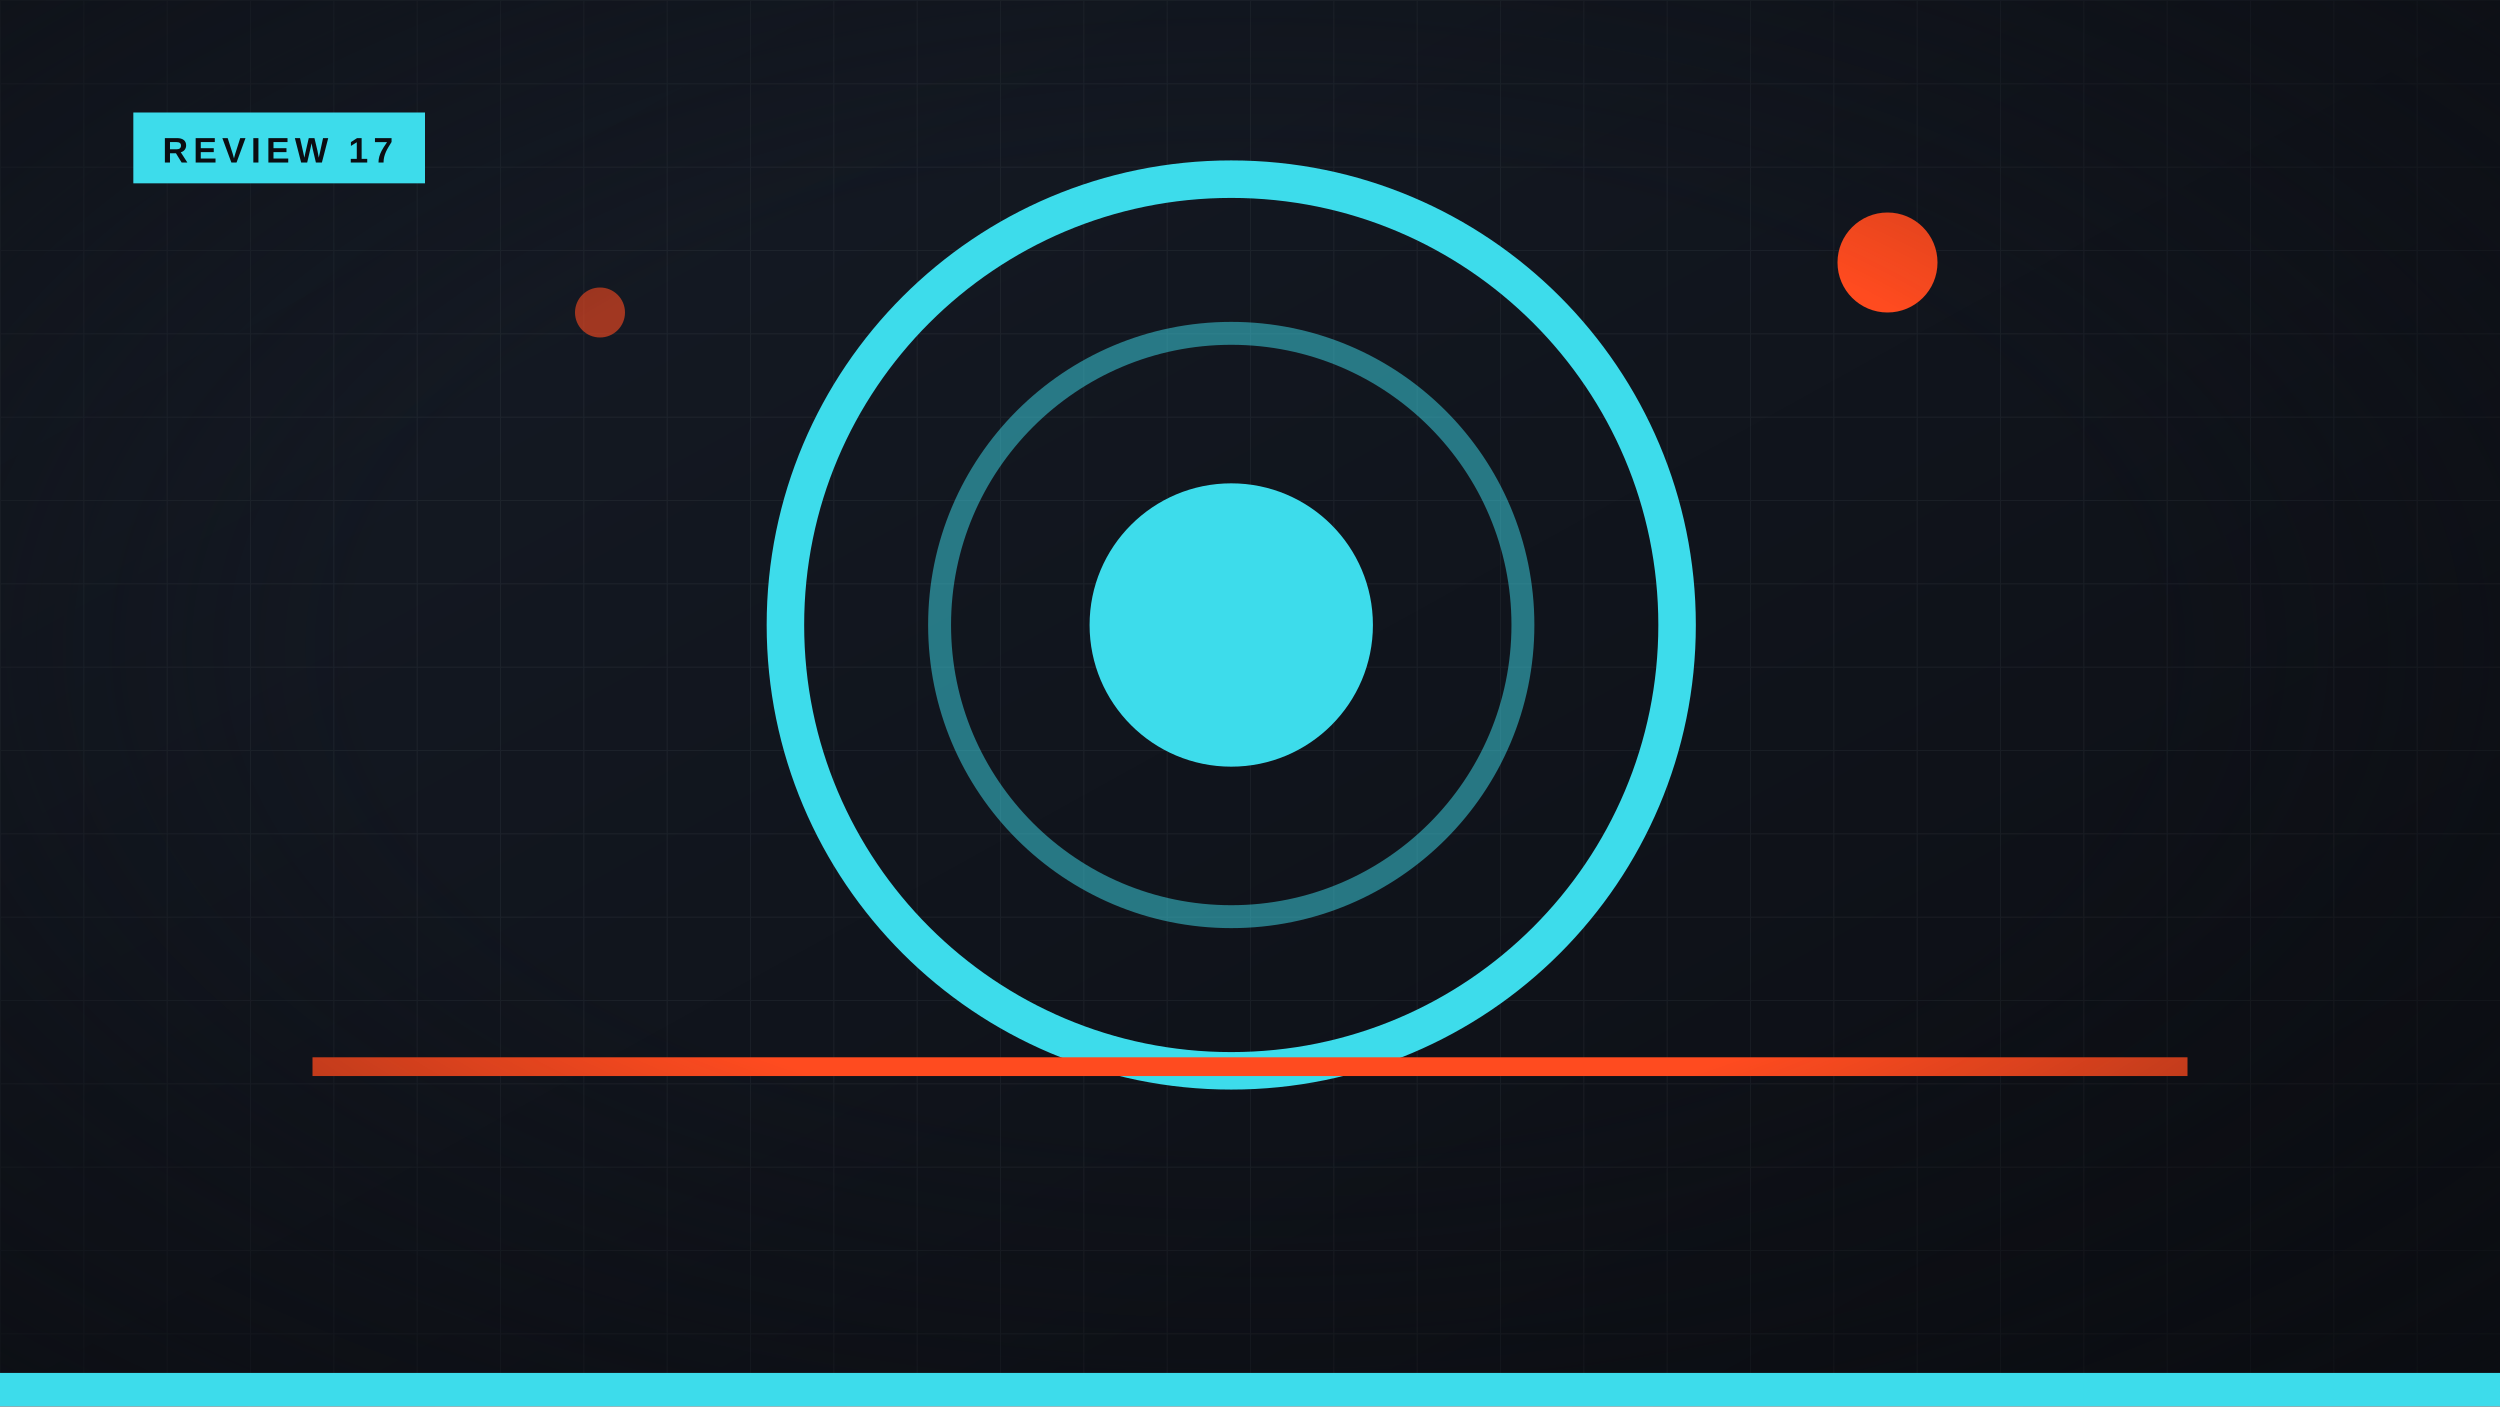
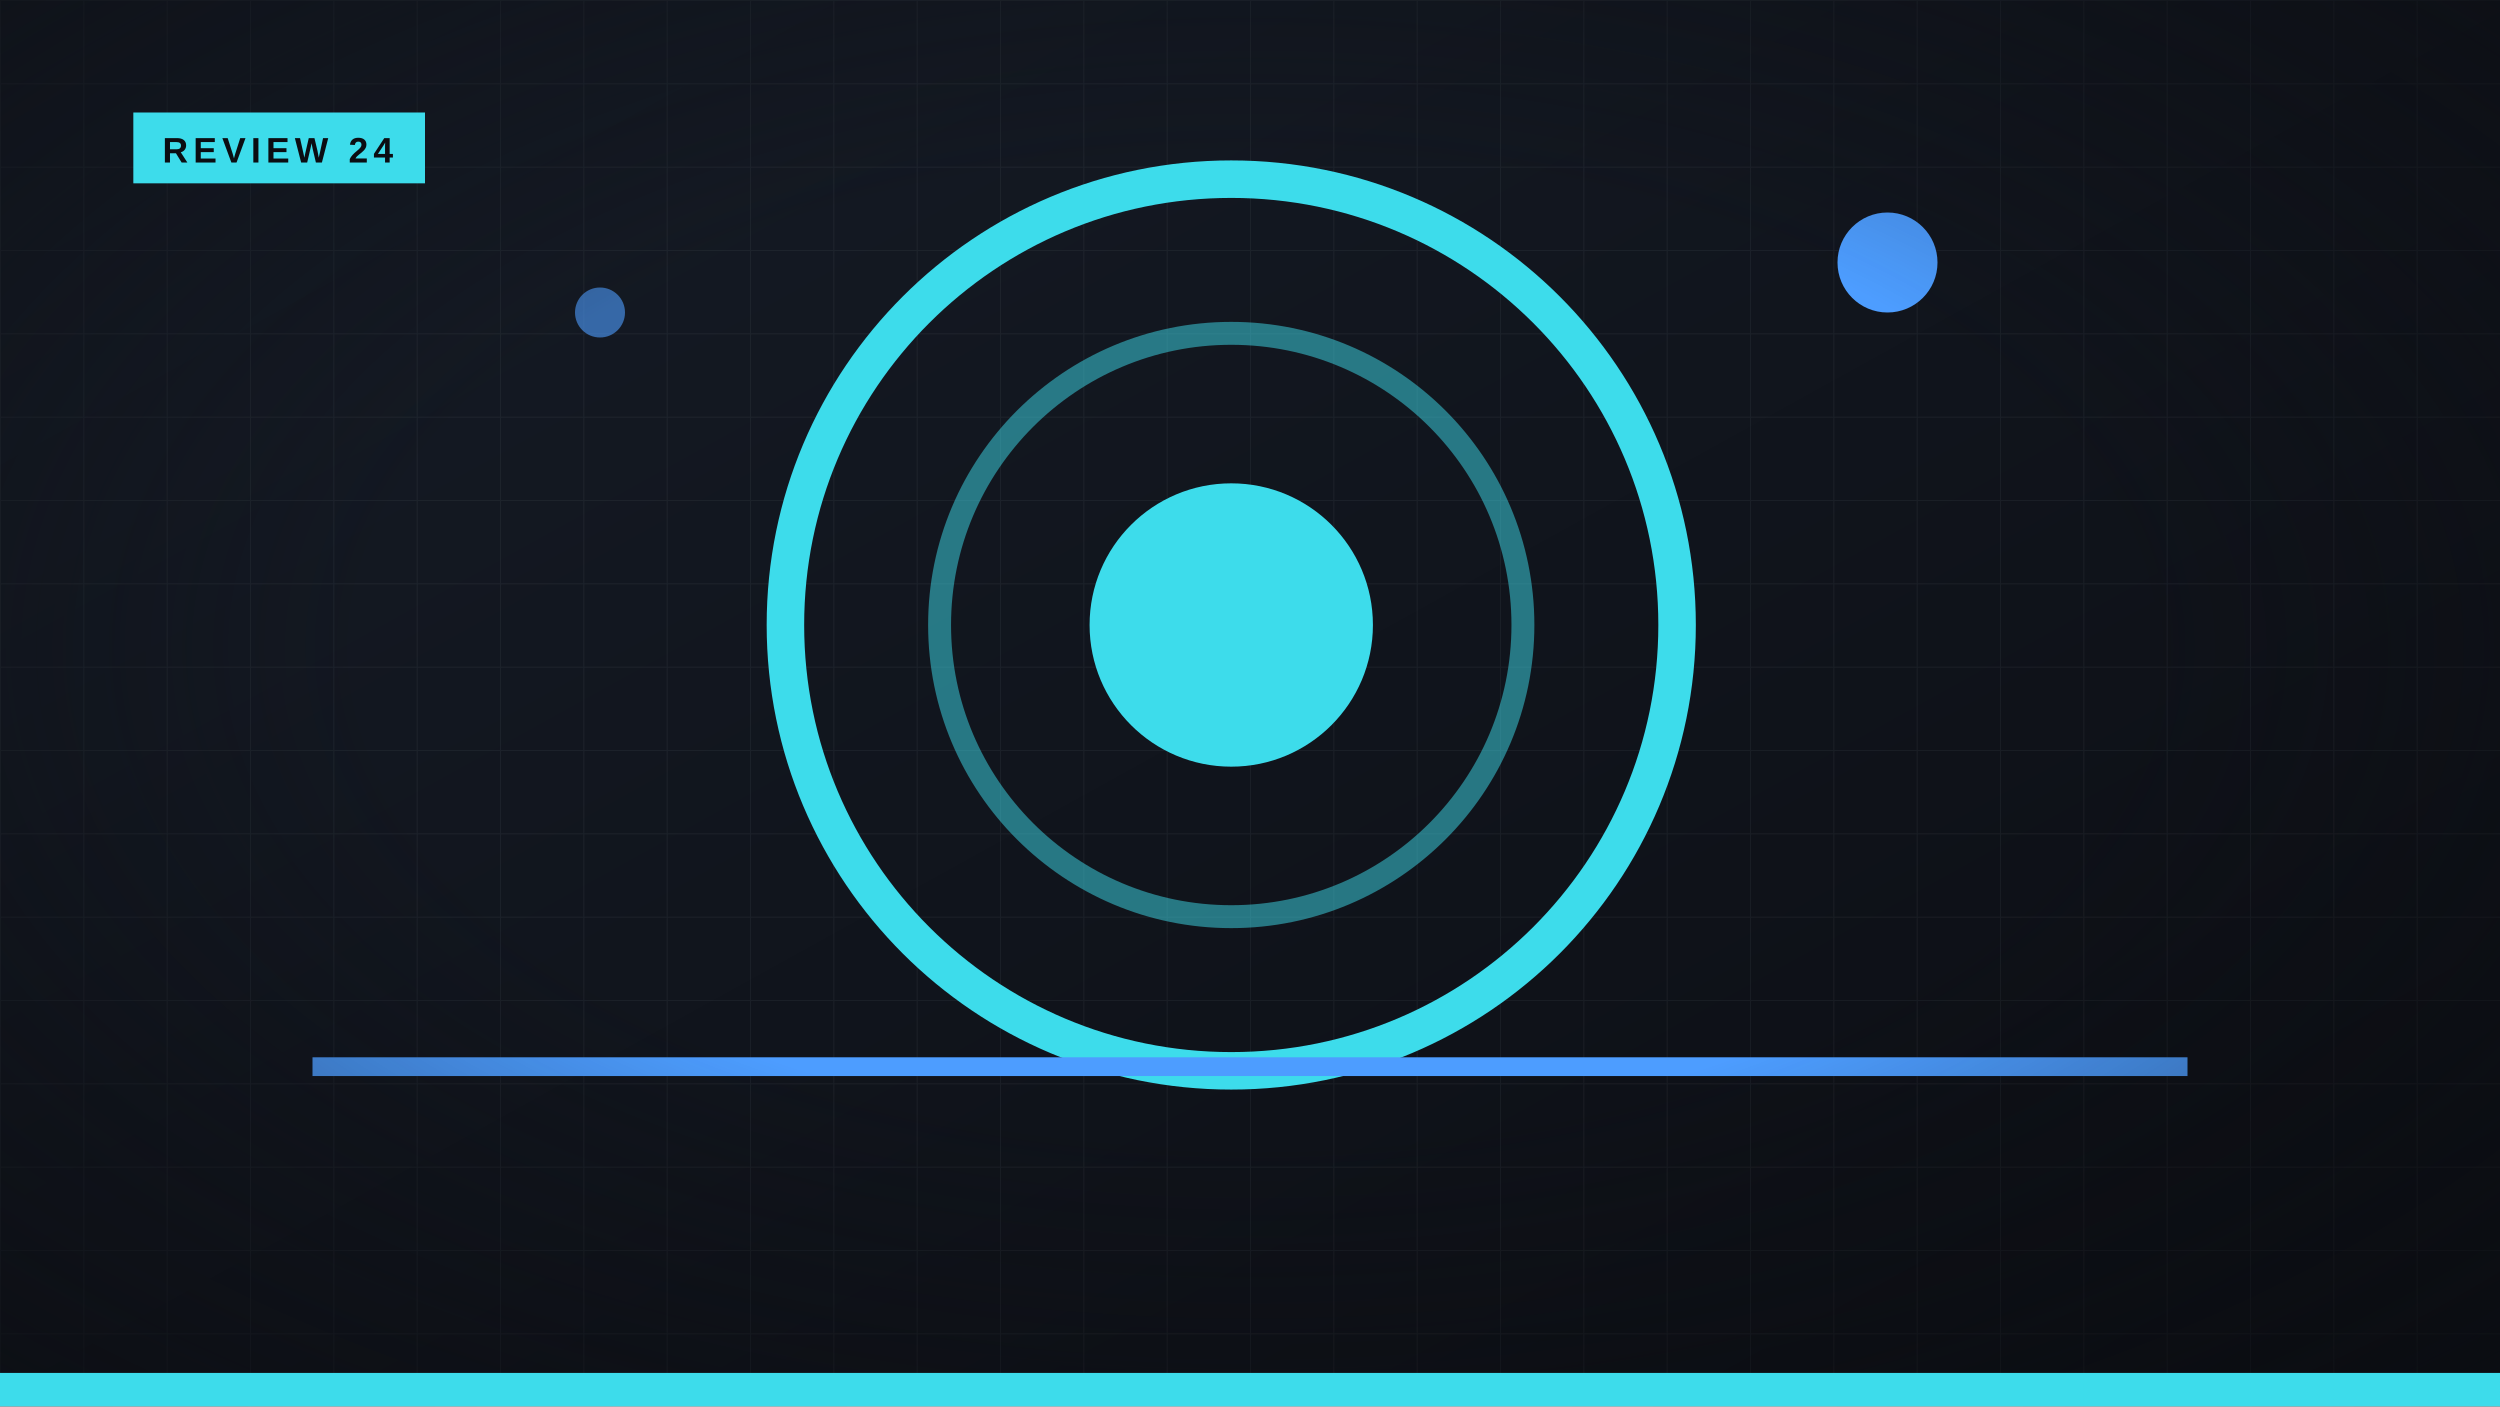
<svg xmlns="http://www.w3.org/2000/svg" viewBox="0 0 1200 675" role="img" aria-labelledby="t-rogueeclipse">
  <defs>
    <linearGradient id="bg-rogueeclipse" x1="0" y1="0" x2="1" y2="1">
      <stop offset="0" stop-color="#161c27" />
      <stop offset="1" stop-color="#0b0d12" />
    </linearGradient>
    <radialGradient id="fade-rogueeclipse" cx="0.5" cy="0.46" r="0.78">
      <stop offset="0.45" stop-color="#0b0d12" stop-opacity="0" />
      <stop offset="1" stop-color="#0b0d12" stop-opacity="0.82" />
    </radialGradient>
    <pattern id="grid-rogueeclipse" width="40" height="40" patternUnits="userSpaceOnUse">
      <path d="M40 0H0V40" fill="none" stroke="#eef1f7" stroke-opacity="0.05" stroke-width="1" />
    </pattern>
  </defs>
  <rect width="1200" height="675" fill="url(#bg-rogueeclipse)" />
  <rect width="1200" height="675" fill="url(#grid-rogueeclipse)" />
  <g>
    <circle cx="591" cy="300" r="214" fill="none" stroke="#3ddceb" stroke-width="18" />
    <circle cx="591" cy="300" r="140" fill="none" stroke="#3ddceb" stroke-width="11" opacity="0.5" />
    <circle cx="591" cy="300" r="68" fill="#3ddceb" />
-     <path d="M150 512h900" stroke="#ff4b1f" stroke-width="9" />
-     <circle cx="906" cy="126" r="24" fill="#ff4b1f" />
-     <circle cx="288" cy="150" r="12" fill="#ff4b1f" opacity="0.6" />
+     <path d="M150 512h900" stroke="#4d9dff" stroke-width="9" />
+     <circle cx="906" cy="126" r="24" fill="#4d9dff" />
+     <circle cx="288" cy="150" r="12" fill="#4d9dff" opacity="0.6" />
  </g>
  <rect width="1200" height="675" fill="url(#fade-rogueeclipse)" />
  <rect y="659" width="1200" height="16" fill="#3ddceb" />
  <rect x="64" y="54" width="140" height="34" fill="#3ddceb" />
-   <text x="78" y="78" fill="#0b0d12" font-family="'Arial Black',Arial,sans-serif" font-size="17" font-weight="900" letter-spacing="2.5">REVIEW 17</text>
+   <text x="78" y="78" fill="#0b0d12" font-family="'Arial Black',Arial,sans-serif" font-size="17" font-weight="900" letter-spacing="2.5">REVIEW 24</text>
</svg>
